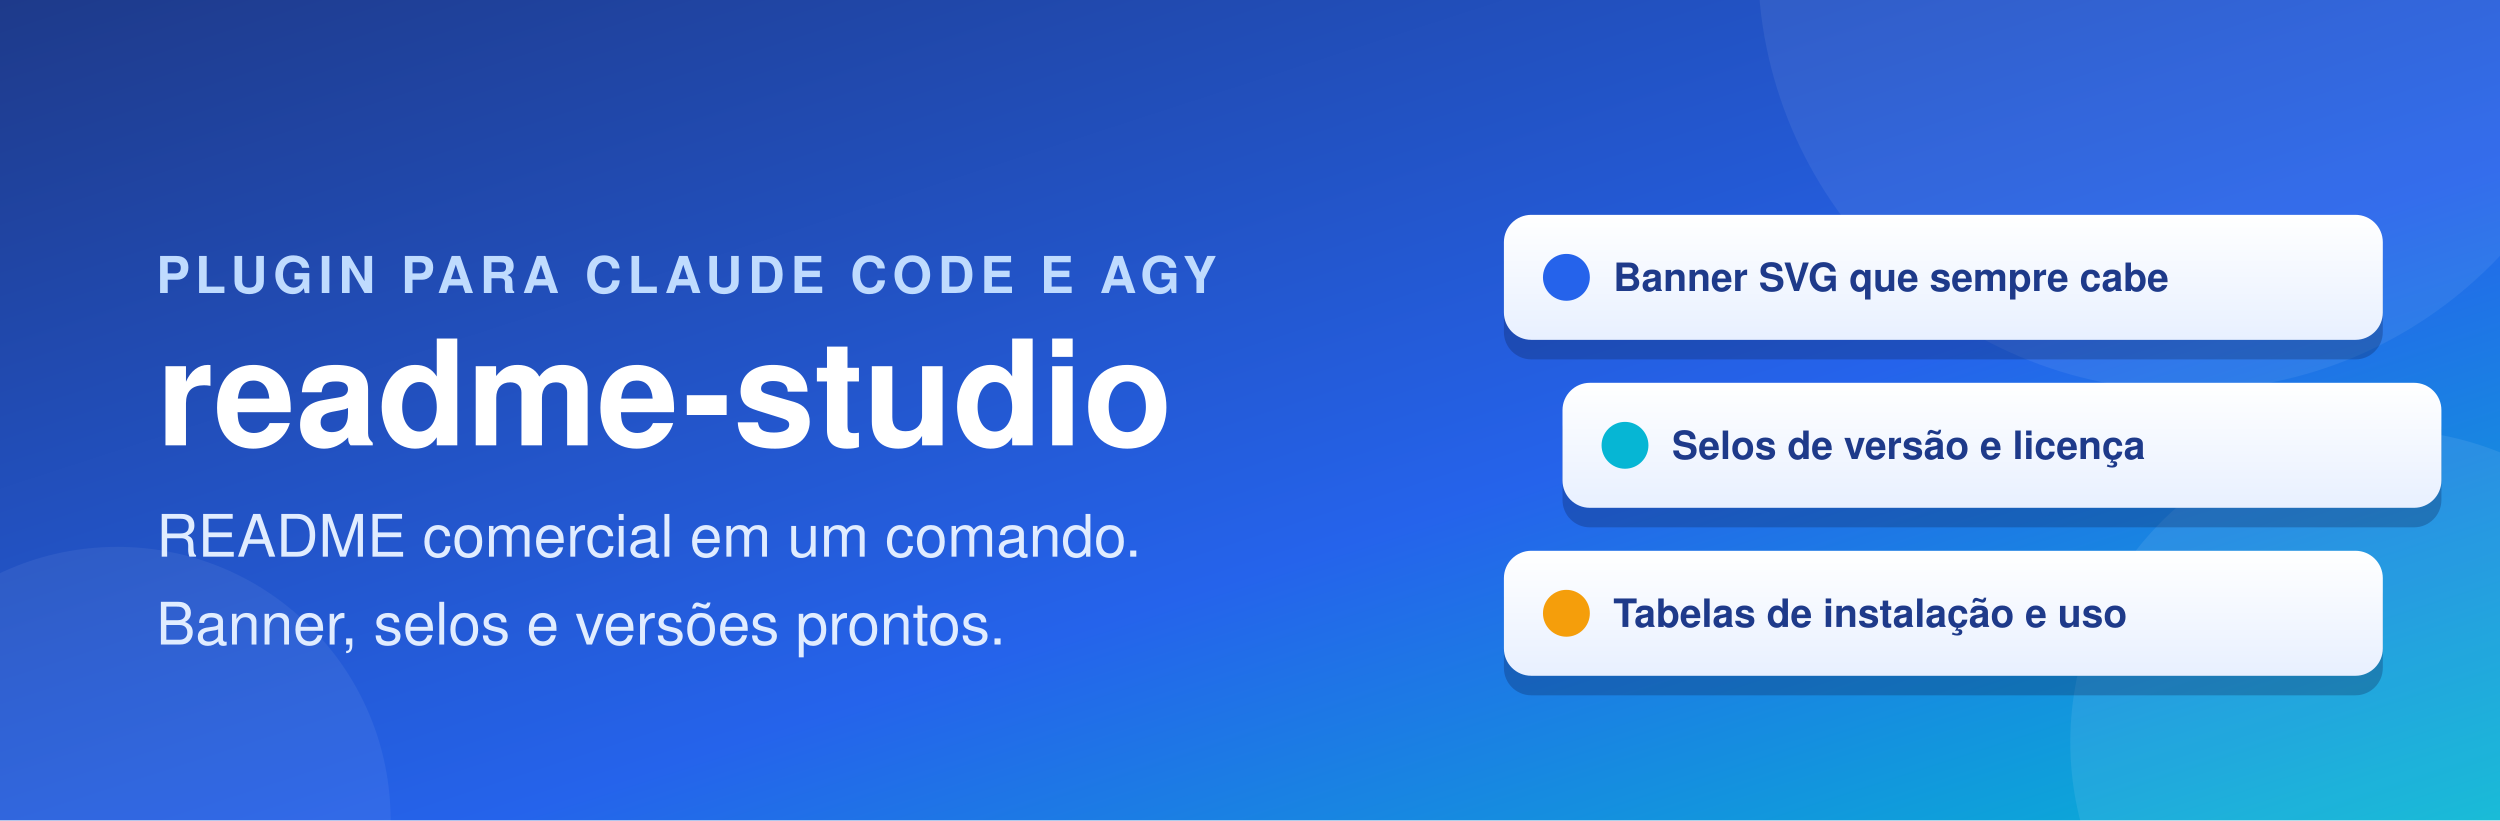
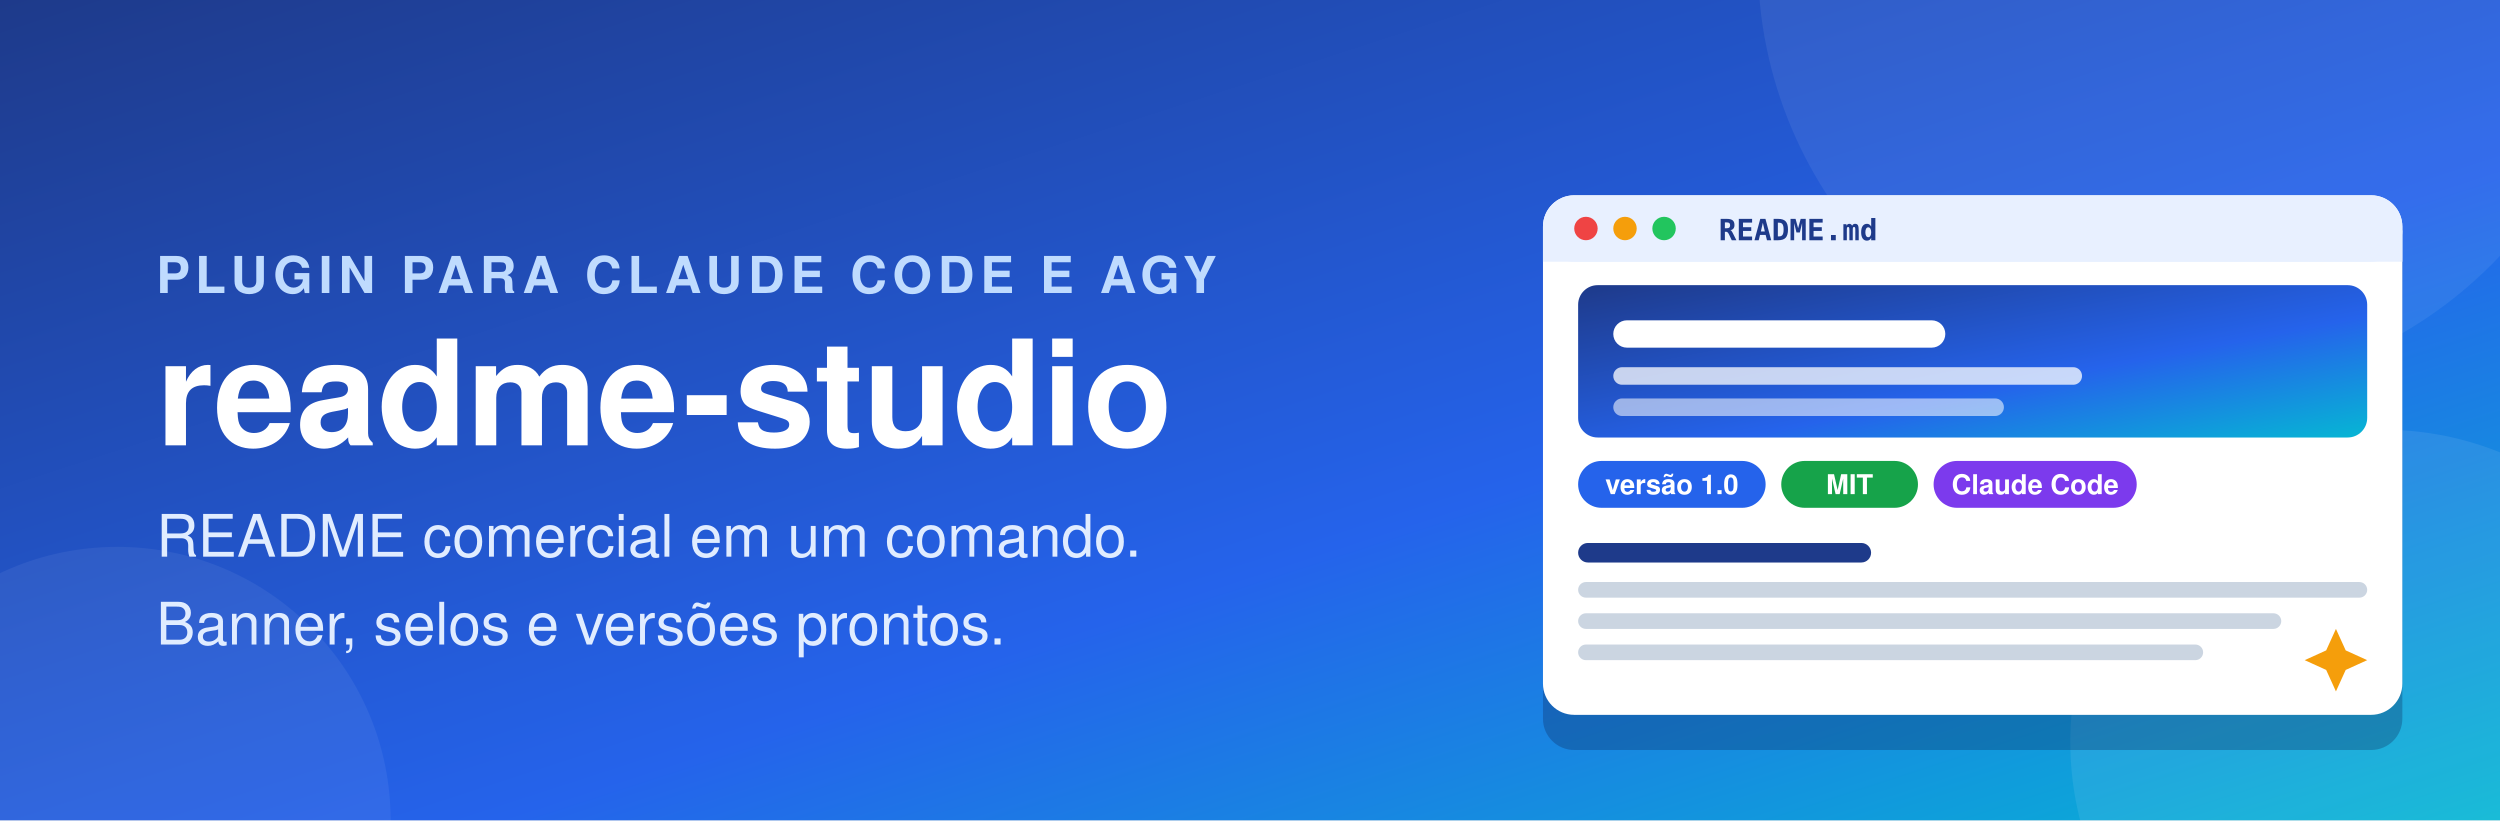
<svg xmlns="http://www.w3.org/2000/svg" width="1280" height="420" viewBox="0 0 1280 420" role="img" aria-label="readme-studio: README comercial em um comando.">
  <defs>
    <linearGradient id="bg" x1="0" y1="0" x2="1" y2="1">
      <stop offset="0" stop-color="#1e3a8a" />
      <stop offset="0.6" stop-color="#2563eb" />
      <stop offset="1" stop-color="#06b6d4" />
    </linearGradient>
    <linearGradient id="card" x1="0" y1="0" x2="0" y2="1">
      <stop offset="0" stop-color="#ffffff" />
      <stop offset="1" stop-color="#e8f0ff" />
    </linearGradient>
  </defs>
  <rect width="1280" height="420" fill="url(#bg)" />
  <circle cx="1120" cy="-20" r="220" fill="#ffffff" opacity="0.07" />
  <circle cx="1220" cy="380" r="160" fill="#ffffff" opacity="0.08" />
  <circle cx="60" cy="420" r="140" fill="#ffffff" opacity="0.06" />
  <text x="80" y="150" font-family="Segoe UI, Helvetica, Arial, sans-serif" font-size="26" font-weight="600" fill="#bfdbfe" letter-spacing="3">PLUGIN PARA CLAUDE CODE E AGY</text>
  <text x="80" y="228" font-family="Segoe UI, Helvetica, Arial, sans-serif" font-size="75" font-weight="800" fill="#ffffff">readme-studio</text>
  <text x="80" y="285" font-family="Segoe UI, Helvetica, Arial, sans-serif" font-size="30" fill="#e0ecff">README comercial em um comando.</text>
  <text x="80" y="330" font-family="Segoe UI, Helvetica, Arial, sans-serif" font-size="30" fill="#e0ecff">Banner, selos e versões prontos.</text>
-   <g fill="#0b1b4d" opacity="0.28">
-     <rect x="770" y="120" width="450" height="64" rx="14" />
-     <rect x="800" y="206" width="450" height="64" rx="14" />
-     <rect x="770" y="292" width="450" height="64" rx="14" />
+   <rect x="790" y="108" width="440" height="266" rx="16" fill="#0b1b4d" opacity="0.28" transform="translate(0 10)" />
+   <rect x="790" y="100" width="440" height="266" rx="16" fill="#ffffff" />
+   <rect x="790" y="100" width="440" height="34" rx="16" fill="#e8f0ff" />
+   <rect x="790" y="118" width="440" height="16" fill="#e8f0ff" />
+   <circle cx="812" cy="117" r="6" fill="#ef4444" />
+   <circle cx="832" cy="117" r="6" fill="#f59e0b" />
+   <circle cx="852" cy="117" r="6" fill="#22c55e" />
+   <text x="880" y="123" font-family="SF Mono, Menlo, Consolas, monospace" font-size="15" font-weight="700" fill="#1e3a8a">README.md</text>
+   <rect x="808" y="146" width="404" height="78" rx="10" fill="url(#bg)" />
+   <rect x="826" y="164" width="170" height="14" rx="7" fill="#ffffff" />
+   <rect x="826" y="188" width="240" height="9" rx="4.5" fill="#ffffff" opacity="0.75" />
+   <rect x="826" y="204" width="200" height="9" rx="4.5" fill="#ffffff" opacity="0.55" />
+   <g font-family="Segoe UI, Helvetica, Arial, sans-serif" font-size="14" font-weight="700" fill="#ffffff">
+     <rect x="808" y="236" width="96" height="24" rx="12" fill="#2563eb" />
+     <text x="856" y="253" text-anchor="middle">versão 1.0</text>
+     <rect x="912" y="236" width="70" height="24" rx="12" fill="#16a34a" />
+     <text x="947" y="253" text-anchor="middle">MIT</text>
+     <rect x="990" y="236" width="104" height="24" rx="12" fill="#7c3aed" />
+     <text x="1042" y="253" text-anchor="middle">Claude Code</text>
  </g>
-   <g fill="url(#card)">
-     <rect x="770" y="110" width="450" height="64" rx="14" />
-     <rect x="800" y="196" width="450" height="64" rx="14" />
-     <rect x="770" y="282" width="450" height="64" rx="14" />
-   </g>
-   <circle cx="802" cy="142" r="12" fill="#2563eb" />
-   <circle cx="832" cy="228" r="12" fill="#06b6d4" />
-   <circle cx="802" cy="314" r="12" fill="#f59e0b" />
-   <g font-family="Segoe UI, Helvetica, Arial, sans-serif" font-size="20" font-weight="600" fill="#1e3a8a">
-     <text x="826" y="149">Banner SVG que sempre cabe</text>
-     <text x="856" y="235">Selos de versão e licença</text>
-     <text x="826" y="321">Tabelas de instalação e uso</text>
-   </g>
+   <rect x="808" y="278" width="150" height="10" rx="5" fill="#1e3a8a" />
+   <rect x="808" y="298" width="404" height="8" rx="4" fill="#cbd5e1" />
+   <rect x="808" y="314" width="360" height="8" rx="4" fill="#cbd5e1" />
+   <rect x="808" y="330" width="320" height="8" rx="4" fill="#cbd5e1" />
+   <path d="M1196 322l5 11 11 5-11 5-5 11-5-11-11-5 11-5z" fill="#f59e0b" />
</svg>
